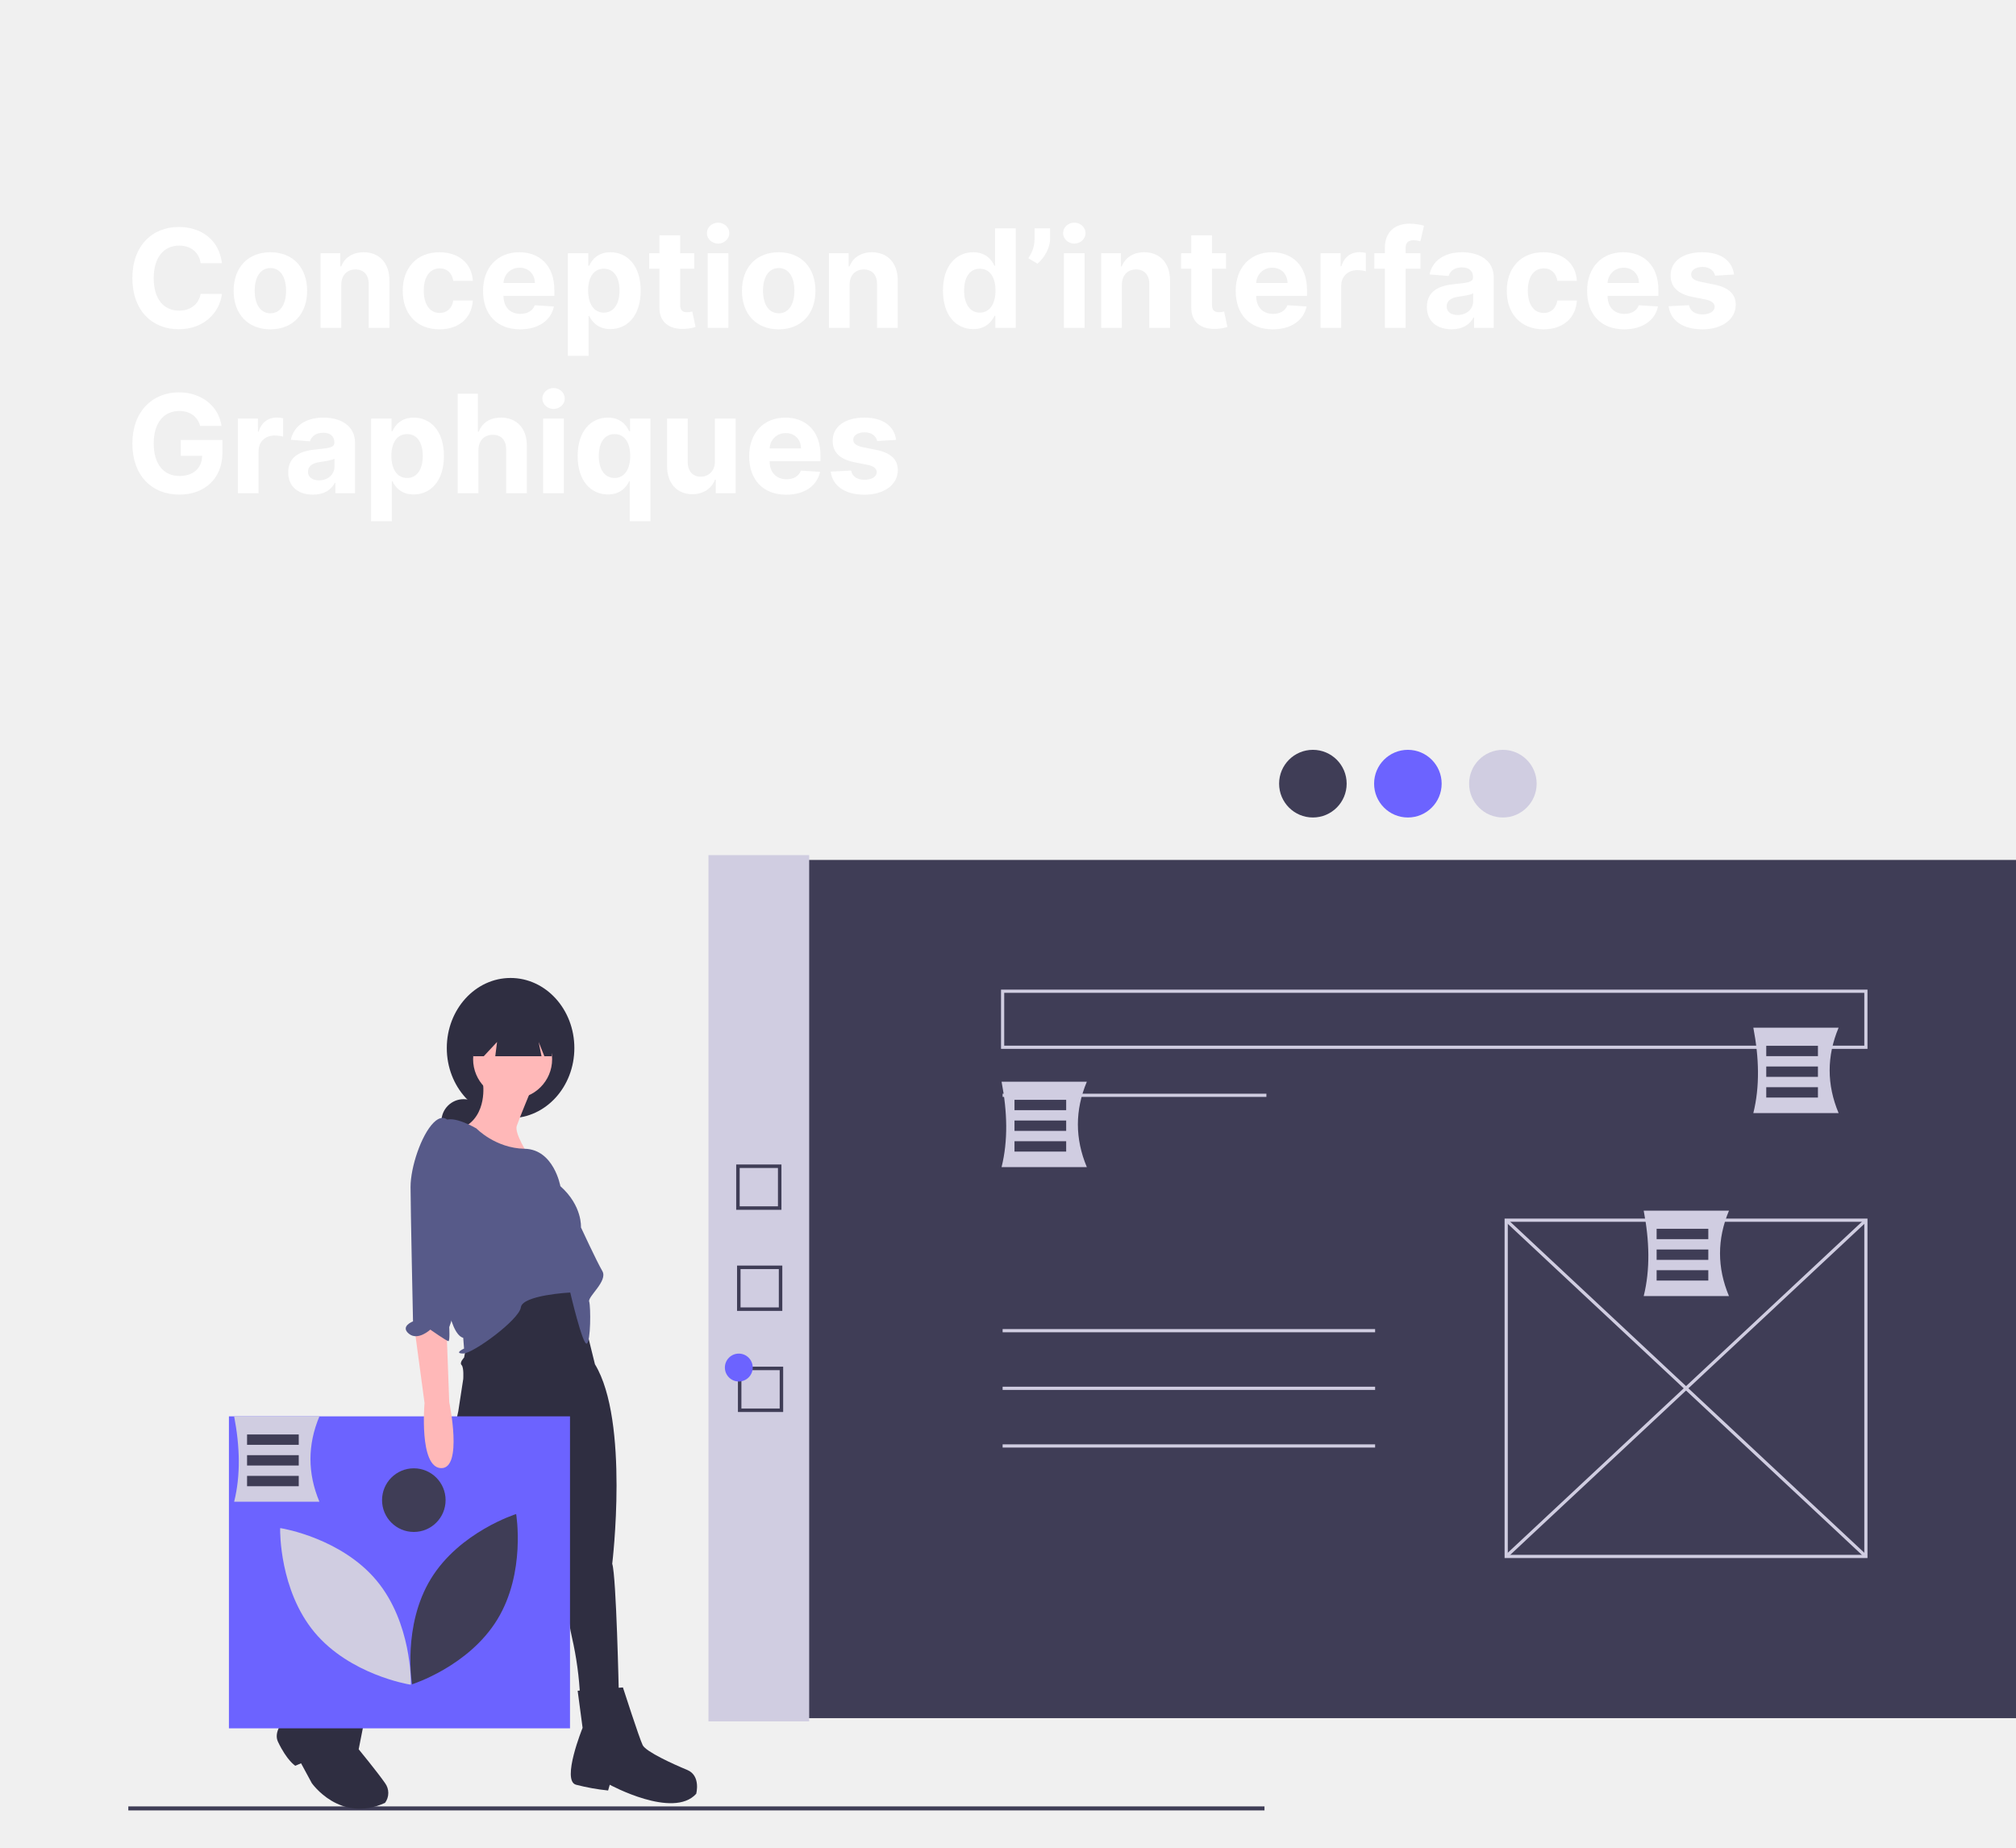
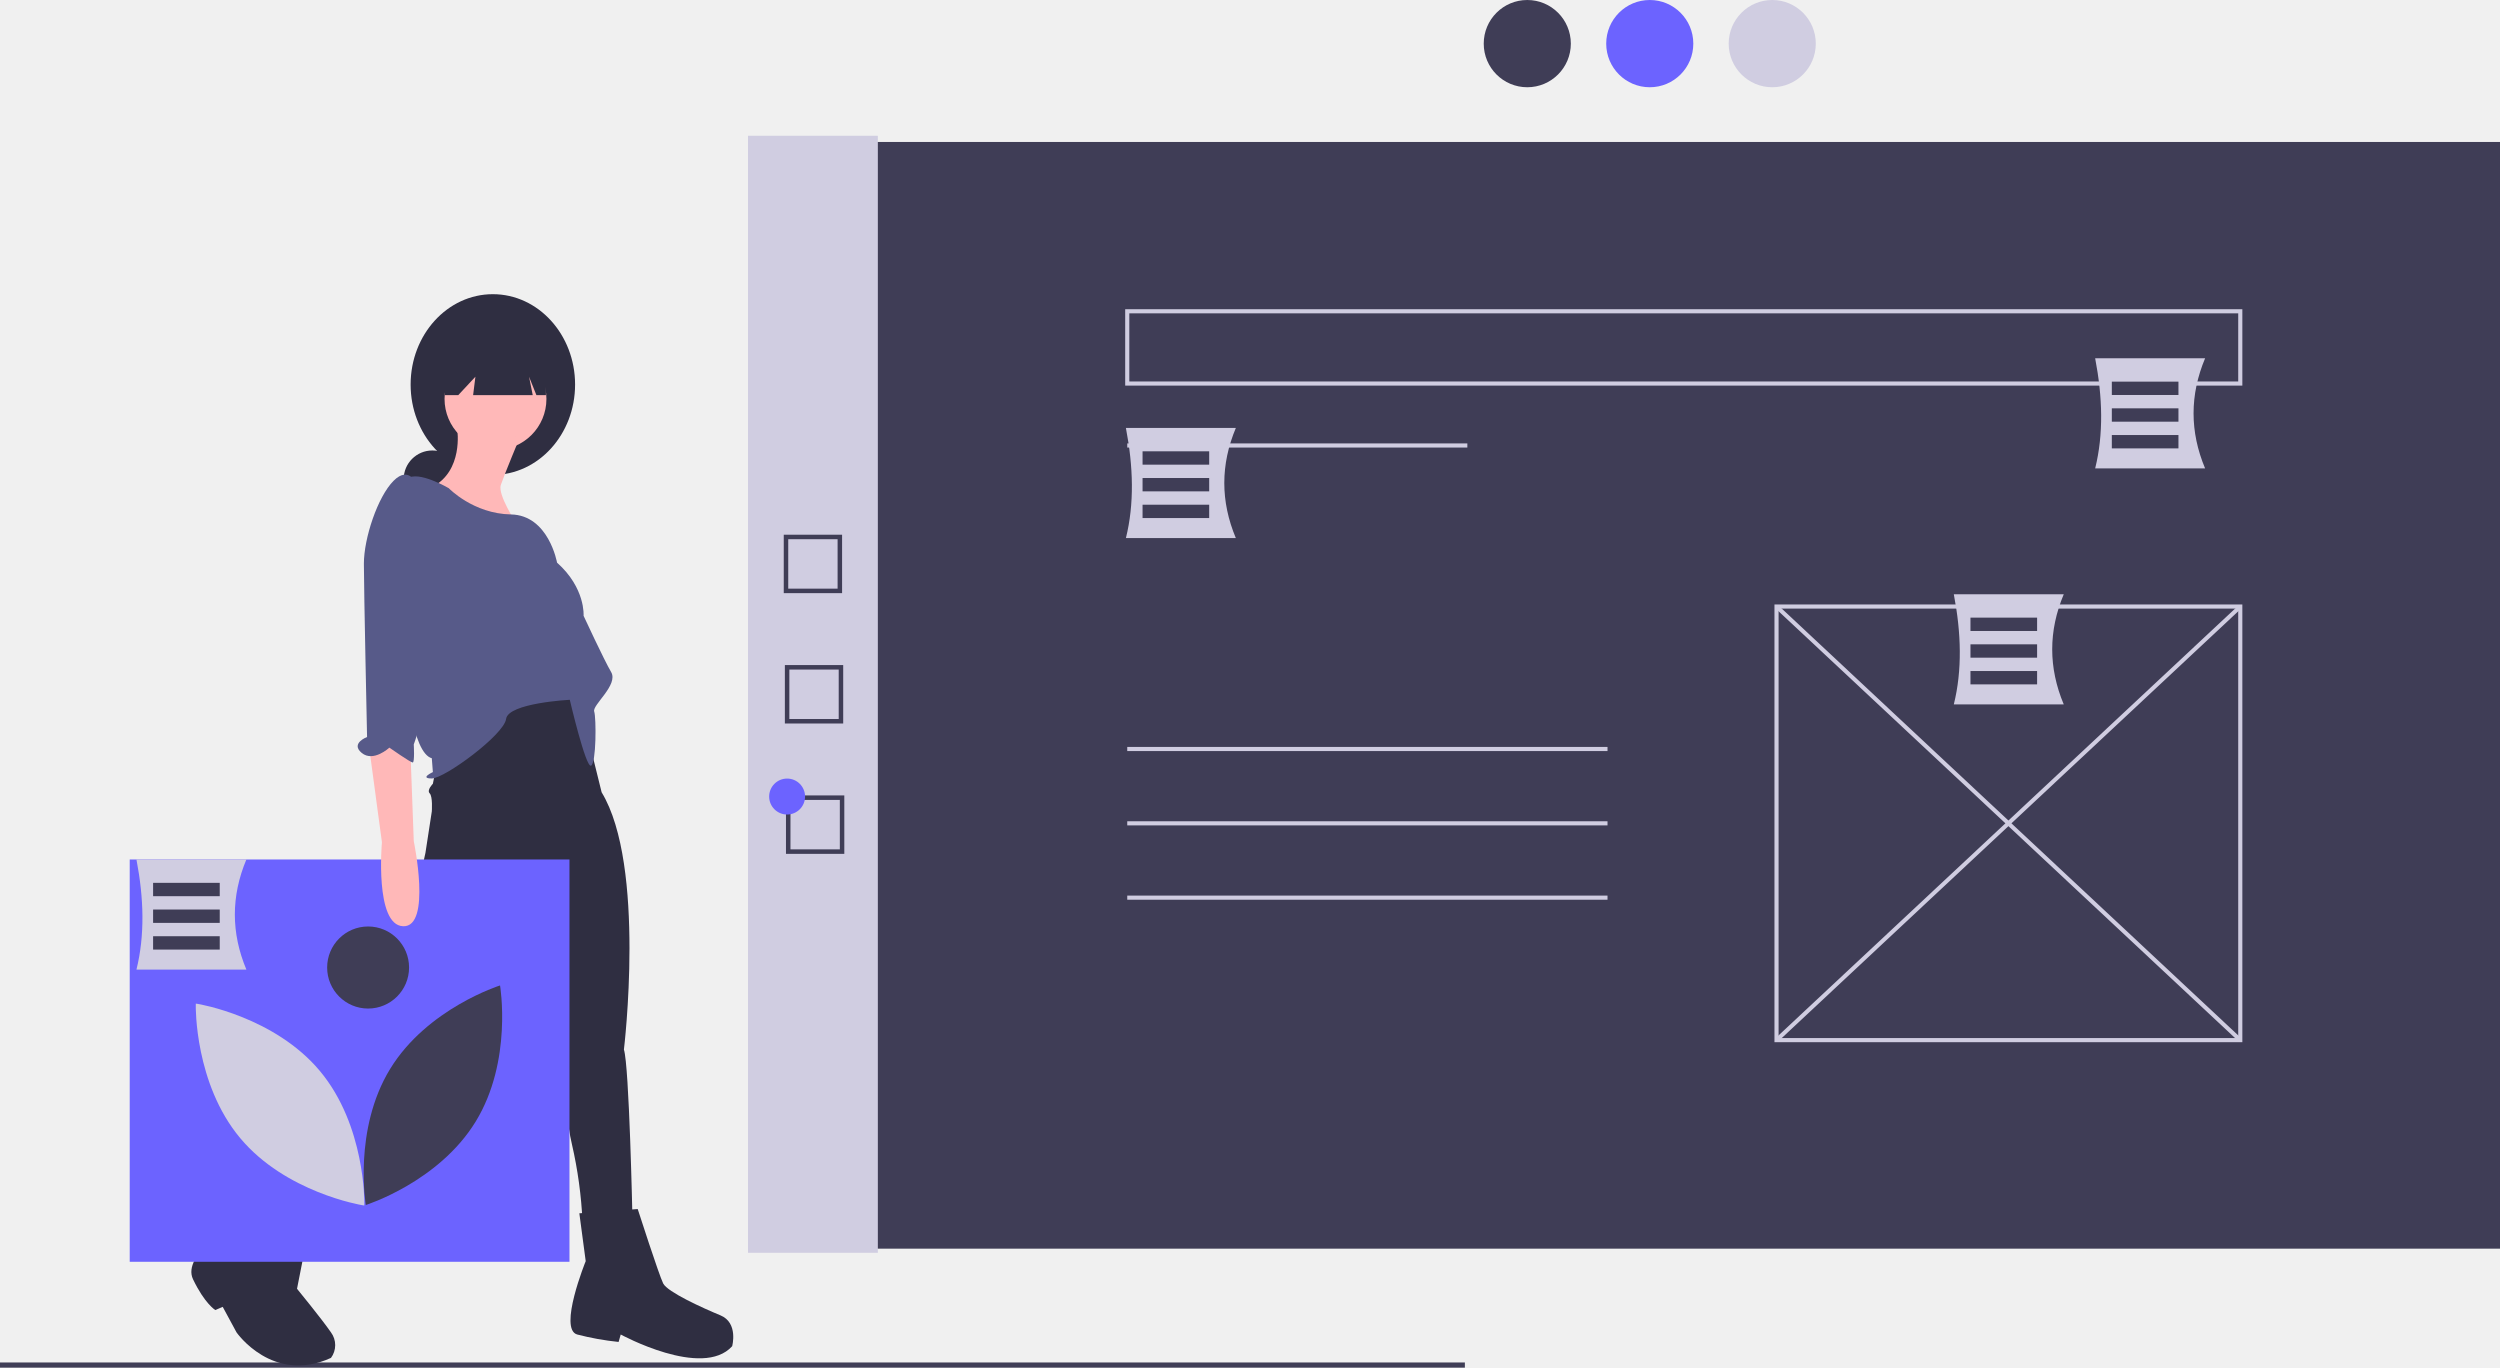
- <svg xmlns="http://www.w3.org/2000/svg" width="707" height="648" viewBox="0 0 707 648" fill="none">
+ <svg xmlns="http://www.w3.org/2000/svg" width="680" height="372" viewBox="0 0 680 372" fill="none">
  <g clip-path="url(#clip0)">
-     <path d="M725 301.615H262.47V602.637H725V301.615Z" fill="#3F3D56" />
-     <path d="M283.774 299.93H248.454V603.76H283.774V299.93Z" fill="#D0CDE1" />
-     <path d="M444.118 383.61H351.612V384.733H444.118V383.61Z" fill="#D0CDE1" />
-     <path d="M654.92 546.476H527.654V427.415H654.92V546.476ZM528.775 545.353H653.798V428.538H528.775V545.353Z" fill="#D0CDE1" />
-     <path d="M528.597 427.566L527.832 428.387L653.976 546.325L654.742 545.504L528.597 427.566Z" fill="#D0CDE1" />
-     <path d="M653.979 427.569L527.829 545.501L528.594 546.322L654.745 428.391L653.979 427.569Z" fill="#D0CDE1" />
-     <path d="M482.242 466.166H351.612V467.289H482.242V466.166Z" fill="#D0CDE1" />
-     <path d="M482.242 486.384H351.612V487.507H482.242V486.384Z" fill="#D0CDE1" />
-     <path d="M482.242 506.602H351.612V507.725H482.242V506.602Z" fill="#D0CDE1" />
-     <path d="M460.42 286.732C466.962 286.732 472.265 281.419 472.265 274.866C472.265 268.312 466.962 263 460.42 263C453.878 263 448.575 268.312 448.575 274.866C448.575 281.419 453.878 286.732 460.42 286.732Z" fill="#3F3D56" />
-     <path d="M493.735 286.732C500.277 286.732 505.58 281.419 505.58 274.866C505.58 268.312 500.277 263 493.735 263C487.193 263 481.89 268.312 481.89 274.866C481.89 281.419 487.193 286.732 493.735 286.732Z" fill="#6C63FF" />
-     <path d="M527.05 286.732C533.592 286.732 538.896 281.419 538.896 274.866C538.896 268.312 533.592 263 527.05 263C520.508 263 515.205 268.312 515.205 274.866C515.205 281.419 520.508 286.732 527.05 286.732Z" fill="#D0CDE1" />
-     <path d="M443.446 633.584H45V635H443.446V633.584Z" fill="#3F3D56" />
-     <path d="M162.597 401.144C166.901 401.144 170.391 397.649 170.391 393.336C170.391 389.024 166.901 385.528 162.597 385.528C158.292 385.528 154.802 389.024 154.802 393.336C154.802 397.649 158.292 401.144 162.597 401.144Z" fill="#2F2E41" />
-     <path d="M179.056 392.179C191.409 392.179 201.423 381.174 201.423 367.599C201.423 354.023 191.409 343.018 179.056 343.018C166.703 343.018 156.689 354.023 156.689 367.599C156.689 381.174 166.703 392.179 179.056 392.179Z" fill="#2F2E41" />
-     <path d="M163.318 473.295L162.741 476.187C162.741 476.187 161.009 477.922 161.875 478.79C162.741 479.658 162.452 483.706 162.452 483.706L160.72 494.984L150.616 540.675C150.616 540.675 137.336 549.351 126.944 566.413C116.551 583.475 116.262 587.812 116.262 587.812L127.81 592.728L156.678 557.737C156.678 557.737 164.762 552.821 167.649 548.483C170.535 544.146 188.434 499.322 188.434 499.322L198.538 546.17C198.538 546.17 197.961 563.232 200.559 574.221C202.156 581.156 203.123 588.221 203.446 595.331L217.014 593.885C217.014 593.885 216.148 552.821 214.705 548.483C214.705 548.483 220.767 498.454 208.642 478.501L201.425 449.293L189.3 448.715L163.318 473.295Z" fill="#2F2E41" />
-     <path d="M130.119 591.572L115.685 582.607L109.045 595.331C109.045 595.331 94.322 604.296 97.498 610.947C100.673 617.599 103.56 619.334 103.56 619.334L105.581 618.466L109.334 625.407C109.334 625.407 119.149 639.577 135.027 632.347C135.772 631.344 136.175 630.127 136.175 628.877C136.175 627.627 135.772 626.41 135.027 625.407C132.429 621.647 125.789 613.55 125.789 613.55L130.119 591.572Z" fill="#2F2E41" />
-     <path d="M218.457 591.861L202.58 593.018L204.312 606.031C204.312 606.031 196.806 624.539 202.002 625.985C205.699 626.942 209.463 627.618 213.261 628.009L213.838 625.985C213.838 625.985 236.067 638.131 244.151 629.166C244.151 629.166 245.883 622.804 240.975 620.78C236.067 618.755 226.541 614.418 225.386 612.104C224.231 609.791 218.457 591.861 218.457 591.861Z" fill="#2F2E41" />
-     <path d="M179.773 385.384C187.426 385.384 193.63 379.169 193.63 371.503C193.63 363.837 187.426 357.622 179.773 357.622C172.12 357.622 165.916 363.837 165.916 371.503C165.916 379.169 172.12 385.384 179.773 385.384Z" fill="#FFB8B8" />
-     <path d="M169.381 379.889C169.381 379.889 171.113 391.167 162.452 395.505C153.792 399.843 185.259 405.048 185.259 405.048C185.259 405.048 180.351 397.529 181.217 394.927C182.083 392.324 186.413 381.913 186.413 381.913L169.381 379.889Z" fill="#FFB8B8" />
-     <path d="M167.071 395.794C167.071 395.794 158.699 390.878 155.812 393.192C152.926 395.505 152.059 466.355 162.452 469.247L162.741 473.007C162.741 473.007 158.988 474.742 162.452 474.742C165.916 474.742 182.083 462.885 182.66 458.547C183.238 454.21 199.982 453.342 199.982 453.342C199.982 453.342 204.312 471.85 205.755 471.271C207.199 470.693 207.199 458.258 206.621 456.523C206.044 454.788 213.261 449.293 211.24 445.823C209.22 442.353 203.734 430.497 203.734 430.497C203.734 430.497 204.312 422.978 196.517 416.037C196.517 416.037 194.239 403.12 183.975 402.927C173.711 402.735 167.071 395.794 167.071 395.794Z" fill="#575A89" />
-     <path d="M165.977 354.61V370.477H169.645L174.313 365.466L173.688 370.477H189.902L188.901 365.466L190.902 370.477H193.486V354.61H165.977Z" fill="#2F2E41" />
-     <path d="M199.897 496.778H80.283V606.206H199.897V496.778Z" fill="#6C63FF" />
-     <path d="M151.11 553.757C141.027 570.248 144.496 590.761 144.496 590.761C144.496 590.761 164.314 584.537 174.398 568.046C184.482 551.555 181.012 531.042 181.012 531.042C181.012 531.042 161.194 537.267 151.11 553.757Z" fill="#3F3D56" />
-     <path d="M144.084 590.897L143.511 590.806C143.304 590.773 122.667 587.348 110.308 572.535C97.949 557.722 98.246 536.77 98.25 536.56L98.262 535.979L98.836 536.07C99.043 536.103 119.68 539.528 132.039 554.341C144.398 569.154 144.101 590.106 144.097 590.316L144.084 590.897Z" fill="#D0CDE1" />
-     <path d="M145.125 537.326C151.278 537.326 156.267 532.329 156.267 526.165C156.267 520.001 151.278 515.004 145.125 515.004C138.972 515.004 133.983 520.001 133.983 526.165C133.983 532.329 138.972 537.326 145.125 537.326Z" fill="#3F3D56" />
-     <path d="M145.42 466.355L148.884 492.093C148.884 492.093 146.863 514.649 154.658 514.938C162.452 515.227 157.545 491.803 157.545 491.803L156.678 468.379C156.678 468.379 150.327 457.969 145.42 466.355Z" fill="#FFB8B8" />
-     <path d="M158.411 394.927C158.411 394.927 156.39 389.433 152.059 393.77C147.729 398.108 143.976 409.386 143.976 416.327C143.976 423.267 144.842 463.464 144.842 463.464C144.842 463.464 140.223 465.199 143.399 467.801C146.574 470.404 150.905 466.356 150.905 466.356C150.905 466.356 156.678 470.404 157.256 470.404C157.833 470.404 157.545 465.488 157.545 465.488C157.545 465.488 160.431 457.969 159.854 452.185C159.277 446.402 158.411 394.927 158.411 394.927Z" fill="#575A89" />
-     <path d="M654.92 367.885H351.052V347.105H654.92V367.885ZM352.173 366.762H653.798V348.229H352.173V366.762Z" fill="#D0CDE1" />
-     <path d="M112.017 526.733H82.114C84.422 517.427 84.144 507.36 82.114 496.778H112.017C107.831 506.763 107.831 516.748 112.017 526.733Z" fill="#D0CDE1" />
-     <path d="M104.768 503.132H86.644V506.763H104.768V503.132Z" fill="#3F3D56" />
-     <path d="M104.768 510.394H86.644V514.024H104.768V510.394Z" fill="#3F3D56" />
-     <path d="M104.768 517.655H86.644V521.286H104.768V517.655Z" fill="#3F3D56" />
-     <path d="M381.149 409.358H351.246C353.554 400.052 353.275 389.985 351.246 379.403H381.149C376.963 389.388 376.963 399.373 381.149 409.358Z" fill="#D0CDE1" />
-     <path d="M373.9 385.757H355.776V389.388H373.9V385.757Z" fill="#3F3D56" />
-     <path d="M373.9 393.019H355.776V396.649H373.9V393.019Z" fill="#3F3D56" />
-     <path d="M373.9 400.281H355.776V403.912H373.9V400.281Z" fill="#3F3D56" />
-     <path d="M606.341 454.596H576.438C578.746 445.29 578.468 435.223 576.438 424.641H606.341C602.155 434.626 602.155 444.611 606.341 454.596Z" fill="#D0CDE1" />
-     <path d="M599.092 430.995H580.969V434.626H599.092V430.995Z" fill="#3F3D56" />
-     <path d="M599.092 438.257H580.969V441.888H599.092V438.257Z" fill="#3F3D56" />
-     <path d="M599.092 445.519H580.969V449.15H599.092V445.519Z" fill="#3F3D56" />
-     <path d="M644.789 390.407H614.885C617.194 381.101 616.915 371.034 614.885 360.452H644.789C640.603 370.437 640.603 380.422 644.789 390.407Z" fill="#D0CDE1" />
-     <path d="M637.539 366.806H619.416V370.437H637.539V366.806Z" fill="#3F3D56" />
-     <path d="M637.539 374.067H619.416V377.698H637.539V374.067Z" fill="#3F3D56" />
-     <path d="M637.539 381.33H619.416V384.961H637.539V381.33Z" fill="#3F3D56" />
-     <path d="M274.048 424.335H258.181V408.441H274.048V424.335ZM259.401 423.113H272.827V409.664H259.401V423.113Z" fill="#3F3D56" />
-     <path d="M274.351 459.792H258.484V443.898H274.351V459.792ZM259.704 458.57H273.13V445.121H259.704V458.57Z" fill="#3F3D56" />
-     <path d="M274.653 495.25H258.786V479.355H274.653V495.25ZM260.007 494.027H273.433V480.578H260.007V494.027Z" fill="#3F3D56" />
-     <path d="M259.094 484.551C261.79 484.551 263.976 482.362 263.976 479.661C263.976 476.96 261.79 474.77 259.094 474.77C256.397 474.77 254.212 476.96 254.212 479.661C254.212 482.362 256.397 484.551 259.094 484.551Z" fill="#6C63FF" />
+     <path d="M680 38.615H217.47V339.637H680V38.615Z" fill="#3F3D56" />
+     <path d="M238.774 36.93H203.454V340.76H238.774V36.93Z" fill="#D0CDE1" />
+     <path d="M399.118 120.61H306.612V121.733H399.118V120.61Z" fill="#D0CDE1" />
+     <path d="M609.92 283.476H482.654V164.415H609.92V283.476ZM483.775 282.353H608.798V165.538H483.775V282.353Z" fill="#D0CDE1" />
+     <path d="M483.597 164.566L482.832 165.387L608.976 283.325L609.742 282.504L483.597 164.566Z" fill="#D0CDE1" />
+     <path d="M608.979 164.569L482.829 282.501L483.594 283.322L609.745 165.391L608.979 164.569Z" fill="#D0CDE1" />
+     <path d="M437.242 203.166H306.612V204.289H437.242V203.166Z" fill="#D0CDE1" />
+     <path d="M437.242 223.384H306.612V224.507H437.242V223.384Z" fill="#D0CDE1" />
+     <path d="M437.242 243.602H306.612V244.725H437.242V243.602Z" fill="#D0CDE1" />
+     <path d="M415.42 23.732C421.962 23.732 427.265 18.419 427.265 11.866C427.265 5.312 421.962 0 415.42 0C408.878 0 403.575 5.312 403.575 11.866C403.575 18.419 408.878 23.732 415.42 23.732Z" fill="#3F3D56" />
+     <path d="M448.735 23.732C455.277 23.732 460.58 18.419 460.58 11.866C460.58 5.312 455.277 0 448.735 0C442.193 0 436.89 5.312 436.89 11.866C436.89 18.419 442.193 23.732 448.735 23.732Z" fill="#6C63FF" />
+     <path d="M482.05 23.732C488.592 23.732 493.896 18.419 493.896 11.866C493.896 5.312 488.592 0 482.05 0C475.508 0 470.205 5.312 470.205 11.866C470.205 18.419 475.508 23.732 482.05 23.732Z" fill="#D0CDE1" />
+     <path d="M398.446 370.584H0V372H398.446V370.584Z" fill="#3F3D56" />
+     <path d="M117.597 138.144C121.901 138.144 125.391 134.649 125.391 130.336C125.391 126.024 121.901 122.528 117.597 122.528C113.292 122.528 109.802 126.024 109.802 130.336C109.802 134.649 113.292 138.144 117.597 138.144Z" fill="#2F2E41" />
+     <path d="M134.056 129.179C146.409 129.179 156.423 118.174 156.423 104.599C156.423 91.023 146.409 80.018 134.056 80.018C121.703 80.018 111.689 91.023 111.689 104.599C111.689 118.174 121.703 129.179 134.056 129.179Z" fill="#2F2E41" />
+     <path d="M118.318 210.295L117.741 213.187C117.741 213.187 116.009 214.922 116.875 215.79C117.741 216.658 117.452 220.706 117.452 220.706L115.72 231.984L105.616 277.675C105.616 277.675 92.336 286.351 81.944 303.413C71.551 320.475 71.262 324.812 71.262 324.812L82.81 329.728L111.678 294.737C111.678 294.737 119.762 289.821 122.649 285.483C125.535 281.146 143.434 236.322 143.434 236.322L153.538 283.17C153.538 283.17 152.961 300.232 155.559 311.221C157.156 318.156 158.123 325.221 158.446 332.331L172.014 330.885C172.014 330.885 171.148 289.821 169.705 285.483C169.705 285.483 175.767 235.454 163.642 215.501L156.425 186.293L144.3 185.715L118.318 210.295Z" fill="#2F2E41" />
+     <path d="M85.119 328.572L70.685 319.607L64.045 332.331C64.045 332.331 49.322 341.296 52.498 347.947C55.673 354.599 58.56 356.334 58.56 356.334L60.581 355.466L64.334 362.407C64.334 362.407 74.149 376.577 90.027 369.347C90.772 368.344 91.174 367.127 91.174 365.877C91.174 364.627 90.772 363.41 90.027 362.407C87.429 358.647 80.789 350.55 80.789 350.55L85.119 328.572Z" fill="#2F2E41" />
+     <path d="M173.457 328.861L157.58 330.018L159.312 343.031C159.312 343.031 151.806 361.539 157.002 362.985C160.699 363.942 164.463 364.618 168.261 365.009L168.838 362.985C168.838 362.985 191.067 375.131 199.151 366.166C199.151 366.166 200.883 359.804 195.975 357.78C191.067 355.755 181.541 351.418 180.386 349.104C179.231 346.791 173.457 328.861 173.457 328.861Z" fill="#2F2E41" />
+     <path d="M134.773 122.384C142.426 122.384 148.63 116.169 148.63 108.503C148.63 100.837 142.426 94.622 134.773 94.622C127.12 94.622 120.916 100.837 120.916 108.503C120.916 116.169 127.12 122.384 134.773 122.384Z" fill="#FFB8B8" />
+     <path d="M124.381 116.889C124.381 116.889 126.113 128.167 117.452 132.505C108.792 136.843 140.259 142.048 140.259 142.048C140.259 142.048 135.351 134.529 136.217 131.927C137.083 129.324 141.413 118.913 141.413 118.913L124.381 116.889Z" fill="#FFB8B8" />
+     <path d="M122.071 132.794C122.071 132.794 113.699 127.878 110.812 130.192C107.926 132.505 107.059 203.355 117.452 206.247L117.741 210.007C117.741 210.007 113.988 211.742 117.452 211.742C120.917 211.742 137.083 199.885 137.66 195.547C138.238 191.21 154.982 190.342 154.982 190.342C154.982 190.342 159.312 208.85 160.755 208.271C162.199 207.693 162.199 195.258 161.621 193.523C161.044 191.788 168.261 186.293 166.24 182.823C164.22 179.353 158.734 167.497 158.734 167.497C158.734 167.497 159.312 159.978 151.517 153.037C151.517 153.037 149.239 140.12 138.975 139.927C128.711 139.735 122.071 132.794 122.071 132.794Z" fill="#575A89" />
+     <path d="M120.977 91.61V107.477H124.645L129.313 102.466L128.688 107.477H144.902L143.901 102.466L145.902 107.477H148.486V91.61H120.977Z" fill="#2F2E41" />
+     <path d="M154.897 233.778H35.283V343.206H154.897V233.778Z" fill="#6C63FF" />
+     <path d="M106.11 290.757C96.027 307.248 99.496 327.761 99.496 327.761C99.496 327.761 119.314 321.537 129.398 305.046C139.482 288.555 136.012 268.042 136.012 268.042C136.012 268.042 116.194 274.267 106.11 290.757Z" fill="#3F3D56" />
+     <path d="M99.084 327.897L98.511 327.806C98.304 327.773 77.667 324.348 65.308 309.535C52.949 294.722 53.246 273.77 53.25 273.56L53.262 272.979L53.836 273.07C54.043 273.103 74.68 276.528 87.039 291.341C99.398 306.154 99.101 327.106 99.097 327.316L99.084 327.897Z" fill="#D0CDE1" />
+     <path d="M100.125 274.326C106.278 274.326 111.267 269.329 111.267 263.165C111.267 257.001 106.278 252.004 100.125 252.004C93.972 252.004 88.984 257.001 88.984 263.165C88.984 269.329 93.972 274.326 100.125 274.326Z" fill="#3F3D56" />
+     <path d="M100.42 203.355L103.884 229.093C103.884 229.093 101.863 251.649 109.658 251.938C117.452 252.227 112.545 228.803 112.545 228.803L111.678 205.379C111.678 205.379 105.327 194.969 100.42 203.355Z" fill="#FFB8B8" />
+     <path d="M113.411 131.927C113.411 131.927 111.39 126.433 107.059 130.77C102.729 135.108 98.976 146.386 98.976 153.327C98.976 160.267 99.842 200.464 99.842 200.464C99.842 200.464 95.223 202.199 98.399 204.801C101.574 207.404 105.905 203.356 105.905 203.356C105.905 203.356 111.678 207.404 112.256 207.404C112.833 207.404 112.545 202.488 112.545 202.488C112.545 202.488 115.431 194.969 114.854 189.185C114.277 183.402 113.411 131.927 113.411 131.927Z" fill="#575A89" />
+     <path d="M609.92 104.885H306.052V84.106H609.92V104.885ZM307.173 103.762H608.798V85.229H307.173V103.762Z" fill="#D0CDE1" />
+     <path d="M67.017 263.733H37.114C39.422 254.427 39.144 244.36 37.114 233.778H67.017C62.831 243.763 62.831 253.748 67.017 263.733Z" fill="#D0CDE1" />
+     <path d="M59.768 240.132H41.644V243.763H59.768V240.132Z" fill="#3F3D56" />
+     <path d="M59.768 247.394H41.644V251.024H59.768V247.394Z" fill="#3F3D56" />
+     <path d="M59.768 254.655H41.644V258.286H59.768V254.655Z" fill="#3F3D56" />
+     <path d="M336.149 146.358H306.246C308.554 137.052 308.275 126.985 306.246 116.403H336.149C331.963 126.388 331.963 136.373 336.149 146.358Z" fill="#D0CDE1" />
+     <path d="M328.9 122.757H310.776V126.388H328.9V122.757Z" fill="#3F3D56" />
+     <path d="M328.9 130.019H310.776V133.649H328.9V130.019Z" fill="#3F3D56" />
+     <path d="M328.9 137.281H310.776V140.912H328.9V137.281Z" fill="#3F3D56" />
+     <path d="M561.341 191.596H531.438C533.746 182.29 533.468 172.223 531.438 161.641H561.341C557.155 171.626 557.155 181.611 561.341 191.596Z" fill="#D0CDE1" />
+     <path d="M554.092 167.995H535.969V171.626H554.092V167.995Z" fill="#3F3D56" />
+     <path d="M554.092 175.257H535.969V178.888H554.092V175.257Z" fill="#3F3D56" />
+     <path d="M554.092 182.519H535.969V186.15H554.092V182.519Z" fill="#3F3D56" />
+     <path d="M599.789 127.407H569.885C572.194 118.101 571.915 108.034 569.885 97.452H599.789C595.603 107.437 595.603 117.422 599.789 127.407Z" fill="#D0CDE1" />
+     <path d="M592.539 103.806H574.416V107.437H592.539V103.806Z" fill="#3F3D56" />
+     <path d="M592.539 111.067H574.416V114.698H592.539V111.067Z" fill="#3F3D56" />
+     <path d="M592.539 118.33H574.416V121.961H592.539V118.33Z" fill="#3F3D56" />
+     <path d="M229.048 161.335H213.181V145.441H229.048V161.335ZM214.401 160.113H227.827V146.664H214.401V160.113Z" fill="#3F3D56" />
+     <path d="M229.351 196.792H213.484V180.898H229.351V196.792ZM214.704 195.57H228.13V182.121H214.704V195.57Z" fill="#3F3D56" />
+     <path d="M229.653 232.25H213.786V216.355H229.653V232.25ZM215.007 231.027H228.433V217.578H215.007V231.027Z" fill="#3F3D56" />
+     <path d="M214.094 221.551C216.79 221.551 218.976 219.362 218.976 216.661C218.976 213.96 216.79 211.77 214.094 211.77C211.397 211.77 209.212 213.96 209.212 216.661C209.212 219.362 211.397 221.551 214.094 221.551Z" fill="#6C63FF" />
  </g>
-   <path d="M77.835 92.312C76.864 84.25 70.761 79.614 62.682 79.614C53.46 79.614 46.42 86.125 46.42 97.546C46.42 108.932 53.341 115.477 62.682 115.477C71.631 115.477 77.034 109.528 77.835 103.102L70.369 103.068C69.671 106.801 66.739 108.949 62.801 108.949C57.5 108.949 53.903 105.011 53.903 97.546C53.903 90.284 57.449 86.142 62.852 86.142C66.892 86.142 69.807 88.477 70.369 92.312H77.835ZM94.821 115.511C102.764 115.511 107.707 110.074 107.707 102.011C107.707 93.898 102.764 88.477 94.821 88.477C86.878 88.477 81.935 93.898 81.935 102.011C81.935 110.074 86.878 115.511 94.821 115.511ZM94.855 109.886C91.19 109.886 89.315 106.528 89.315 101.96C89.315 97.392 91.19 94.017 94.855 94.017C98.452 94.017 100.327 97.392 100.327 101.96C100.327 106.528 98.452 109.886 94.855 109.886ZM119.69 99.864C119.707 96.489 121.719 94.511 124.651 94.511C127.565 94.511 129.321 96.421 129.304 99.625V115H136.565V98.329C136.565 92.227 132.986 88.477 127.531 88.477C123.645 88.477 120.832 90.386 119.656 93.438H119.349V88.818H112.429V115H119.69V99.864ZM154.118 115.511C161.089 115.511 165.47 111.42 165.811 105.403H158.959C158.533 108.199 156.692 109.767 154.203 109.767C150.811 109.767 148.612 106.92 148.612 101.909C148.612 96.966 150.828 94.136 154.203 94.136C156.862 94.136 158.567 95.892 158.959 98.5H165.811C165.504 92.449 160.919 88.477 154.084 88.477C146.141 88.477 141.232 93.983 141.232 102.011C141.232 109.972 146.055 115.511 154.118 115.511ZM182.392 115.511C188.869 115.511 193.233 112.358 194.256 107.5L187.54 107.057C186.807 109.051 184.932 110.091 182.511 110.091C178.881 110.091 176.58 107.688 176.58 103.784V103.767H194.409V101.773C194.409 92.875 189.023 88.477 182.102 88.477C174.398 88.477 169.403 93.949 169.403 102.028C169.403 110.33 174.33 115.511 182.392 115.511ZM176.58 99.267C176.733 96.284 179 93.898 182.222 93.898C185.375 93.898 187.557 96.148 187.574 99.267H176.58ZM199.148 124.818H206.409V110.807H206.631C207.636 112.989 209.835 115.426 214.062 115.426C220.028 115.426 224.682 110.705 224.682 101.943C224.682 92.943 219.824 88.477 214.08 88.477C209.699 88.477 207.602 91.085 206.631 93.216H206.307V88.818H199.148V124.818ZM206.256 101.909C206.256 97.239 208.233 94.256 211.761 94.256C215.358 94.256 217.267 97.375 217.267 101.909C217.267 106.477 215.324 109.648 211.761 109.648C208.267 109.648 206.256 106.58 206.256 101.909ZM243.449 88.818H238.523V82.546H231.261V88.818H227.682V94.273H231.261V107.909C231.227 113.04 234.722 115.58 239.989 115.358C241.864 115.29 243.193 114.915 243.926 114.676L242.784 109.273C242.426 109.341 241.659 109.511 240.977 109.511C239.528 109.511 238.523 108.966 238.523 106.955V94.273H243.449V88.818ZM248.179 115H255.44V88.818H248.179V115ZM251.827 85.443C253.991 85.443 255.764 83.79 255.764 81.761C255.764 79.75 253.991 78.097 251.827 78.097C249.679 78.097 247.906 79.75 247.906 81.761C247.906 83.79 249.679 85.443 251.827 85.443ZM273.087 115.511C281.03 115.511 285.973 110.074 285.973 102.011C285.973 93.898 281.03 88.477 273.087 88.477C265.143 88.477 260.2 93.898 260.2 102.011C260.2 110.074 265.143 115.511 273.087 115.511ZM273.121 109.886C269.456 109.886 267.581 106.528 267.581 101.96C267.581 97.392 269.456 94.017 273.121 94.017C276.717 94.017 278.592 97.392 278.592 101.96C278.592 106.528 276.717 109.886 273.121 109.886ZM297.956 99.864C297.973 96.489 299.984 94.511 302.916 94.511C305.831 94.511 307.587 96.421 307.57 99.625V115H314.831V98.329C314.831 92.227 311.251 88.477 305.797 88.477C301.911 88.477 299.098 90.386 297.922 93.438H297.615V88.818H290.695V115H297.956V99.864ZM341.311 115.426C345.538 115.426 347.737 112.989 348.743 110.807H349.05V115H356.209V80.091H348.964V93.216H348.743C347.771 91.085 345.675 88.477 341.294 88.477C335.55 88.477 330.692 92.943 330.692 101.943C330.692 110.705 335.345 115.426 341.311 115.426ZM343.612 109.648C340.05 109.648 338.107 106.477 338.107 101.909C338.107 97.375 340.016 94.256 343.612 94.256C347.141 94.256 349.118 97.239 349.118 101.909C349.118 106.58 347.107 109.648 343.612 109.648ZM368.264 80.091H362.81V83.807C362.81 86.688 361.787 88.784 360.645 90.591L363.849 92.483C366.253 90.472 368.264 86.892 368.264 83.773V80.091ZM373.101 115H380.362V88.818H373.101V115ZM376.749 85.443C378.913 85.443 380.686 83.79 380.686 81.761C380.686 79.75 378.913 78.097 376.749 78.097C374.601 78.097 372.828 79.75 372.828 81.761C372.828 83.79 374.601 85.443 376.749 85.443ZM393.44 99.864C393.457 96.489 395.469 94.511 398.401 94.511C401.315 94.511 403.071 96.421 403.054 99.625V115H410.315V98.329C410.315 92.227 406.736 88.477 401.281 88.477C397.395 88.477 394.582 90.386 393.406 93.438H393.099V88.818H386.179V115H393.44V99.864ZM429.964 88.818H425.038V82.546H417.777V88.818H414.197V94.273H417.777V107.909C417.743 113.04 421.237 115.58 426.504 115.358C428.379 115.29 429.709 114.915 430.442 114.676L429.3 109.273C428.942 109.341 428.175 109.511 427.493 109.511C426.044 109.511 425.038 108.966 425.038 106.955V94.273H429.964V88.818ZM446.345 115.511C452.822 115.511 457.186 112.358 458.209 107.5L451.493 107.057C450.76 109.051 448.885 110.091 446.464 110.091C442.834 110.091 440.533 107.688 440.533 103.784V103.767H458.362V101.773C458.362 92.875 452.976 88.477 446.055 88.477C438.351 88.477 433.357 93.949 433.357 102.028C433.357 110.33 438.283 115.511 446.345 115.511ZM440.533 99.267C440.686 96.284 442.953 93.898 446.175 93.898C449.328 93.898 451.51 96.148 451.527 99.267H440.533ZM463.101 115H470.362V100.188C470.362 96.966 472.714 94.75 475.919 94.75C476.925 94.75 478.305 94.921 478.987 95.142V88.699C478.339 88.546 477.436 88.443 476.703 88.443C473.771 88.443 471.368 90.148 470.413 93.386H470.141V88.818H463.101V115ZM498.134 88.818H492.935V87.062C492.935 85.29 493.651 84.25 495.781 84.25C496.651 84.25 497.537 84.438 498.116 84.625L499.395 79.171C498.491 78.898 496.497 78.454 494.264 78.454C489.338 78.454 485.673 81.233 485.673 86.926V88.818H481.974V94.273H485.673V115H492.935V94.273H498.134V88.818ZM509.098 115.494C512.967 115.494 515.473 113.807 516.751 111.369H516.956V115H523.842V97.341C523.842 91.102 518.558 88.477 512.729 88.477C506.456 88.477 502.331 91.477 501.325 96.25L508.041 96.796C508.536 95.057 510.087 93.778 512.695 93.778C515.166 93.778 516.581 95.023 516.581 97.171V97.273C516.581 98.96 514.791 99.182 510.24 99.625C505.058 100.102 500.405 101.841 500.405 107.688C500.405 112.869 504.104 115.494 509.098 115.494ZM511.178 110.483C508.945 110.483 507.342 109.443 507.342 107.449C507.342 105.403 509.03 104.398 511.587 104.04C513.172 103.818 515.763 103.443 516.632 102.864V105.642C516.632 108.386 514.365 110.483 511.178 110.483ZM541.305 115.511C548.277 115.511 552.658 111.42 552.999 105.403H546.146C545.72 108.199 543.879 109.767 541.391 109.767C537.999 109.767 535.8 106.92 535.8 101.909C535.8 96.966 538.016 94.136 541.391 94.136C544.05 94.136 545.754 95.892 546.146 98.5H552.999C552.692 92.449 548.107 88.477 541.271 88.477C533.328 88.477 528.419 93.983 528.419 102.011C528.419 109.972 533.243 115.511 541.305 115.511ZM569.58 115.511C576.057 115.511 580.42 112.358 581.443 107.5L574.727 107.057C573.994 109.051 572.119 110.091 569.699 110.091C566.068 110.091 563.767 107.688 563.767 103.784V103.767H581.597V101.773C581.597 92.875 576.21 88.477 569.29 88.477C561.585 88.477 556.591 93.949 556.591 102.028C556.591 110.33 561.517 115.511 569.58 115.511ZM563.767 99.267C563.92 96.284 566.188 93.898 569.409 93.898C572.562 93.898 574.744 96.148 574.761 99.267H563.767ZM608.119 96.284C607.472 91.46 603.585 88.477 596.972 88.477C590.273 88.477 585.858 91.579 585.875 96.625C585.858 100.545 588.33 103.085 593.443 104.108L597.977 105.011C600.261 105.472 601.301 106.307 601.335 107.619C601.301 109.17 599.614 110.278 597.074 110.278C594.483 110.278 592.761 109.17 592.318 107.04L585.176 107.415C585.858 112.426 590.119 115.511 597.057 115.511C603.841 115.511 608.699 112.051 608.716 106.886C608.699 103.102 606.227 100.835 601.148 99.796L596.409 98.841C593.972 98.312 593.068 97.477 593.085 96.216C593.068 94.648 594.841 93.625 597.091 93.625C599.614 93.625 601.114 95.006 601.472 96.693L608.119 96.284ZM70.182 149.375H77.682C76.727 142.472 70.642 137.614 62.75 137.614C53.528 137.614 46.42 144.261 46.42 155.58C46.42 166.625 53.068 173.477 62.903 173.477C71.716 173.477 78.006 167.903 78.006 158.716V154.318H63.398V159.875H70.898C70.796 164.205 67.847 166.949 62.938 166.949C57.398 166.949 53.903 162.807 53.903 155.511C53.903 148.25 57.534 144.142 62.869 144.142C66.671 144.142 69.244 146.102 70.182 149.375ZM83.413 173H90.675V158.188C90.675 154.966 93.027 152.75 96.231 152.75C97.237 152.75 98.618 152.92 99.3 153.142V146.699C98.652 146.545 97.749 146.443 97.016 146.443C94.084 146.443 91.68 148.148 90.726 151.386H90.453V146.818H83.413V173ZM109.77 173.494C113.639 173.494 116.145 171.807 117.423 169.369H117.628V173H124.514V155.341C124.514 149.102 119.23 146.477 113.401 146.477C107.128 146.477 103.003 149.477 101.997 154.25L108.713 154.795C109.207 153.057 110.759 151.778 113.366 151.778C115.838 151.778 117.253 153.023 117.253 155.17V155.273C117.253 156.96 115.463 157.182 110.912 157.625C105.73 158.102 101.077 159.841 101.077 165.688C101.077 170.869 104.776 173.494 109.77 173.494ZM111.849 168.483C109.616 168.483 108.014 167.443 108.014 165.449C108.014 163.403 109.702 162.398 112.259 162.04C113.844 161.818 116.435 161.443 117.304 160.864V163.642C117.304 166.386 115.037 168.483 111.849 168.483ZM130.148 182.818H137.409V168.807H137.631C138.636 170.989 140.835 173.426 145.062 173.426C151.028 173.426 155.682 168.705 155.682 159.943C155.682 150.943 150.824 146.477 145.08 146.477C140.699 146.477 138.602 149.085 137.631 151.216H137.307V146.818H130.148V182.818ZM137.256 159.909C137.256 155.239 139.233 152.256 142.761 152.256C146.358 152.256 148.267 155.375 148.267 159.909C148.267 164.477 146.324 167.648 142.761 167.648C139.267 167.648 137.256 164.58 137.256 159.909ZM167.784 157.864C167.801 154.489 169.864 152.511 172.83 152.511C175.778 152.511 177.517 154.403 177.5 157.625V173H184.761V156.33C184.778 150.193 181.165 146.477 175.71 146.477C171.739 146.477 169.08 148.352 167.886 151.438H167.58V138.091H160.523V173H167.784V157.864ZM190.476 173H197.737V146.818H190.476V173ZM194.124 143.443C196.288 143.443 198.061 141.79 198.061 139.761C198.061 137.75 196.288 136.097 194.124 136.097C191.976 136.097 190.203 137.75 190.203 139.761C190.203 141.79 191.976 143.443 194.124 143.443ZM228.116 182.818V146.818H220.957V151.216H220.634C219.662 149.085 217.565 146.477 213.185 146.477C207.44 146.477 202.582 150.943 202.582 159.943C202.582 168.705 207.236 173.426 213.202 173.426C217.429 173.426 219.628 170.989 220.634 168.807H220.855V182.818H228.116ZM221.009 159.909C221.009 164.58 218.997 167.648 215.503 167.648C211.94 167.648 209.997 164.477 209.997 159.909C209.997 155.375 211.906 152.256 215.503 152.256C219.031 152.256 221.009 155.239 221.009 159.909ZM250.719 161.852C250.736 165.364 248.332 167.205 245.724 167.205C242.98 167.205 241.207 165.278 241.19 162.193V146.818H233.929V163.489C233.946 169.608 237.526 173.341 242.793 173.341C246.73 173.341 249.56 171.312 250.736 168.244H251.009V173H257.98V146.818H250.719V161.852ZM275.72 173.511C282.197 173.511 286.561 170.358 287.584 165.5L280.868 165.057C280.135 167.051 278.26 168.091 275.839 168.091C272.209 168.091 269.908 165.688 269.908 161.784V161.767H287.737V159.773C287.737 150.875 282.351 146.477 275.43 146.477C267.726 146.477 262.732 151.949 262.732 160.028C262.732 168.33 267.658 173.511 275.72 173.511ZM269.908 157.267C270.061 154.284 272.328 151.898 275.55 151.898C278.703 151.898 280.885 154.148 280.902 157.267H269.908ZM314.26 154.284C313.612 149.46 309.726 146.477 303.112 146.477C296.413 146.477 291.999 149.58 292.016 154.625C291.999 158.545 294.47 161.085 299.584 162.108L304.118 163.011C306.402 163.472 307.442 164.307 307.476 165.619C307.442 167.17 305.754 168.278 303.214 168.278C300.624 168.278 298.902 167.17 298.459 165.04L291.317 165.415C291.999 170.426 296.26 173.511 303.197 173.511C309.982 173.511 314.839 170.051 314.857 164.886C314.839 161.102 312.368 158.835 307.288 157.795L302.55 156.841C300.112 156.312 299.209 155.477 299.226 154.216C299.209 152.648 300.982 151.625 303.232 151.625C305.754 151.625 307.254 153.006 307.612 154.693L314.26 154.284Z" fill="white" />
  <defs>
    <clipPath id="clip0">
-       <rect width="680" height="372" fill="white" transform="translate(45 263)" />
+       <rect width="680" height="372" fill="white" />
    </clipPath>
  </defs>
</svg>
